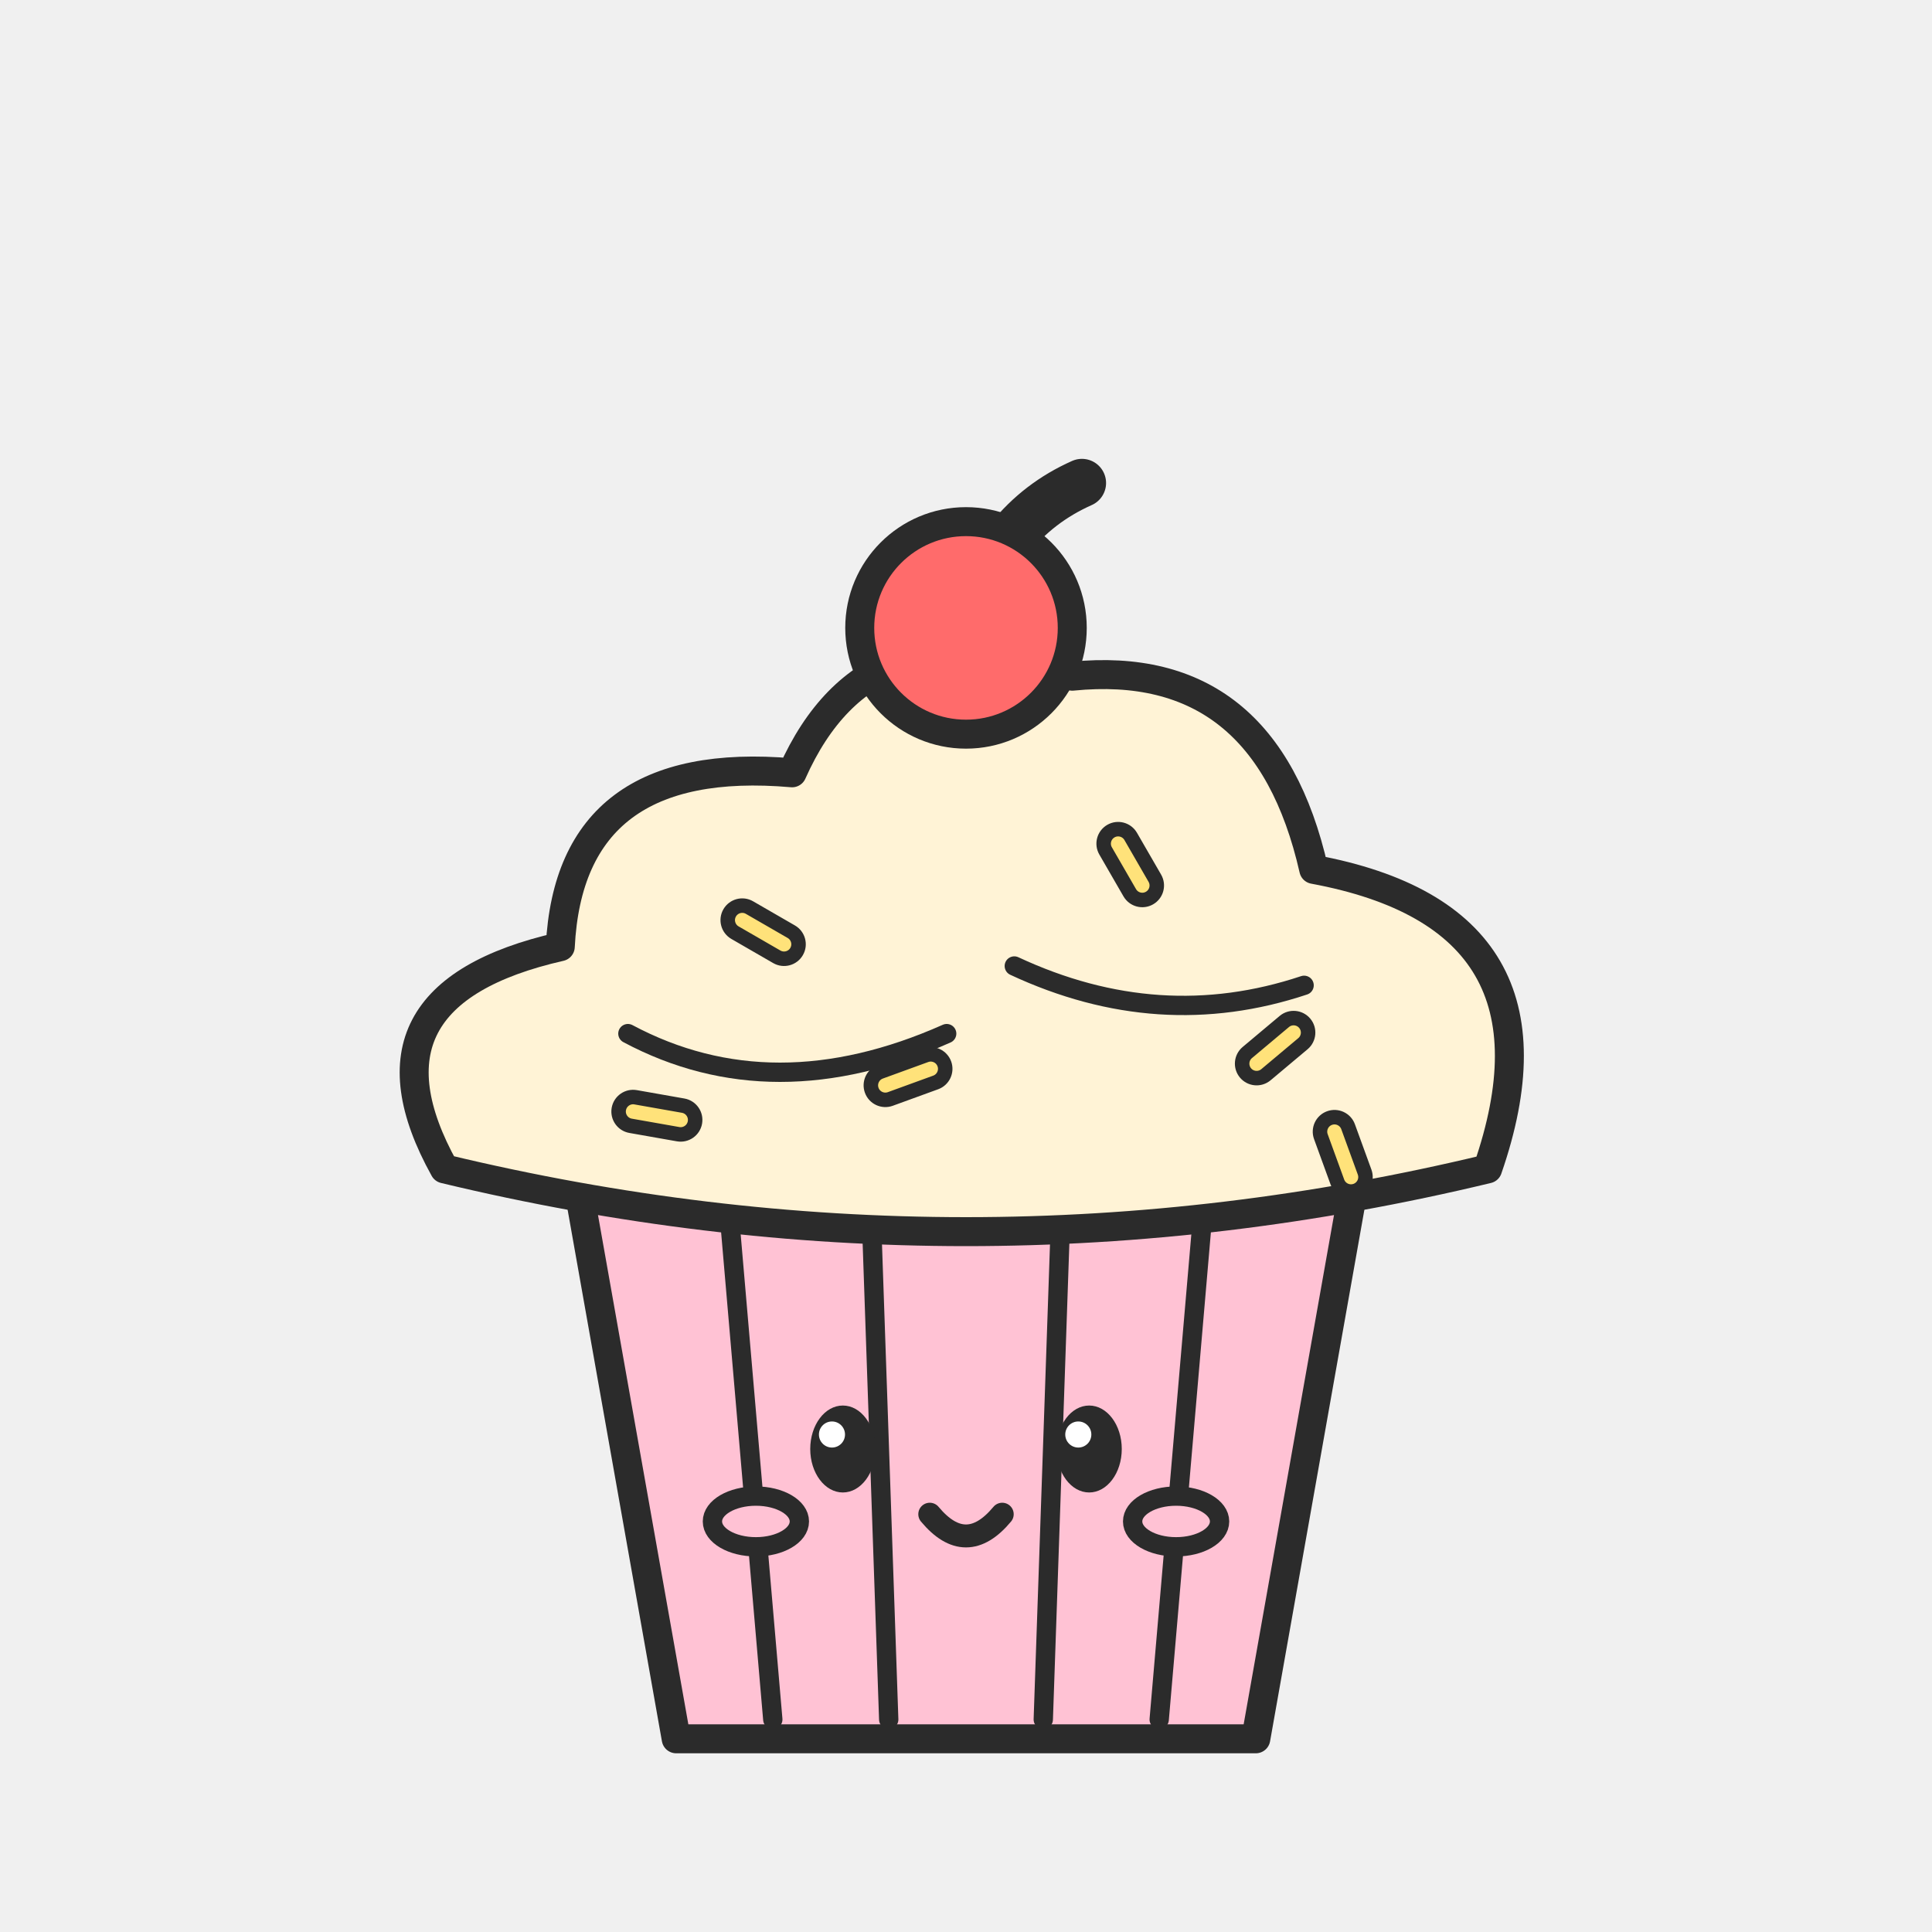
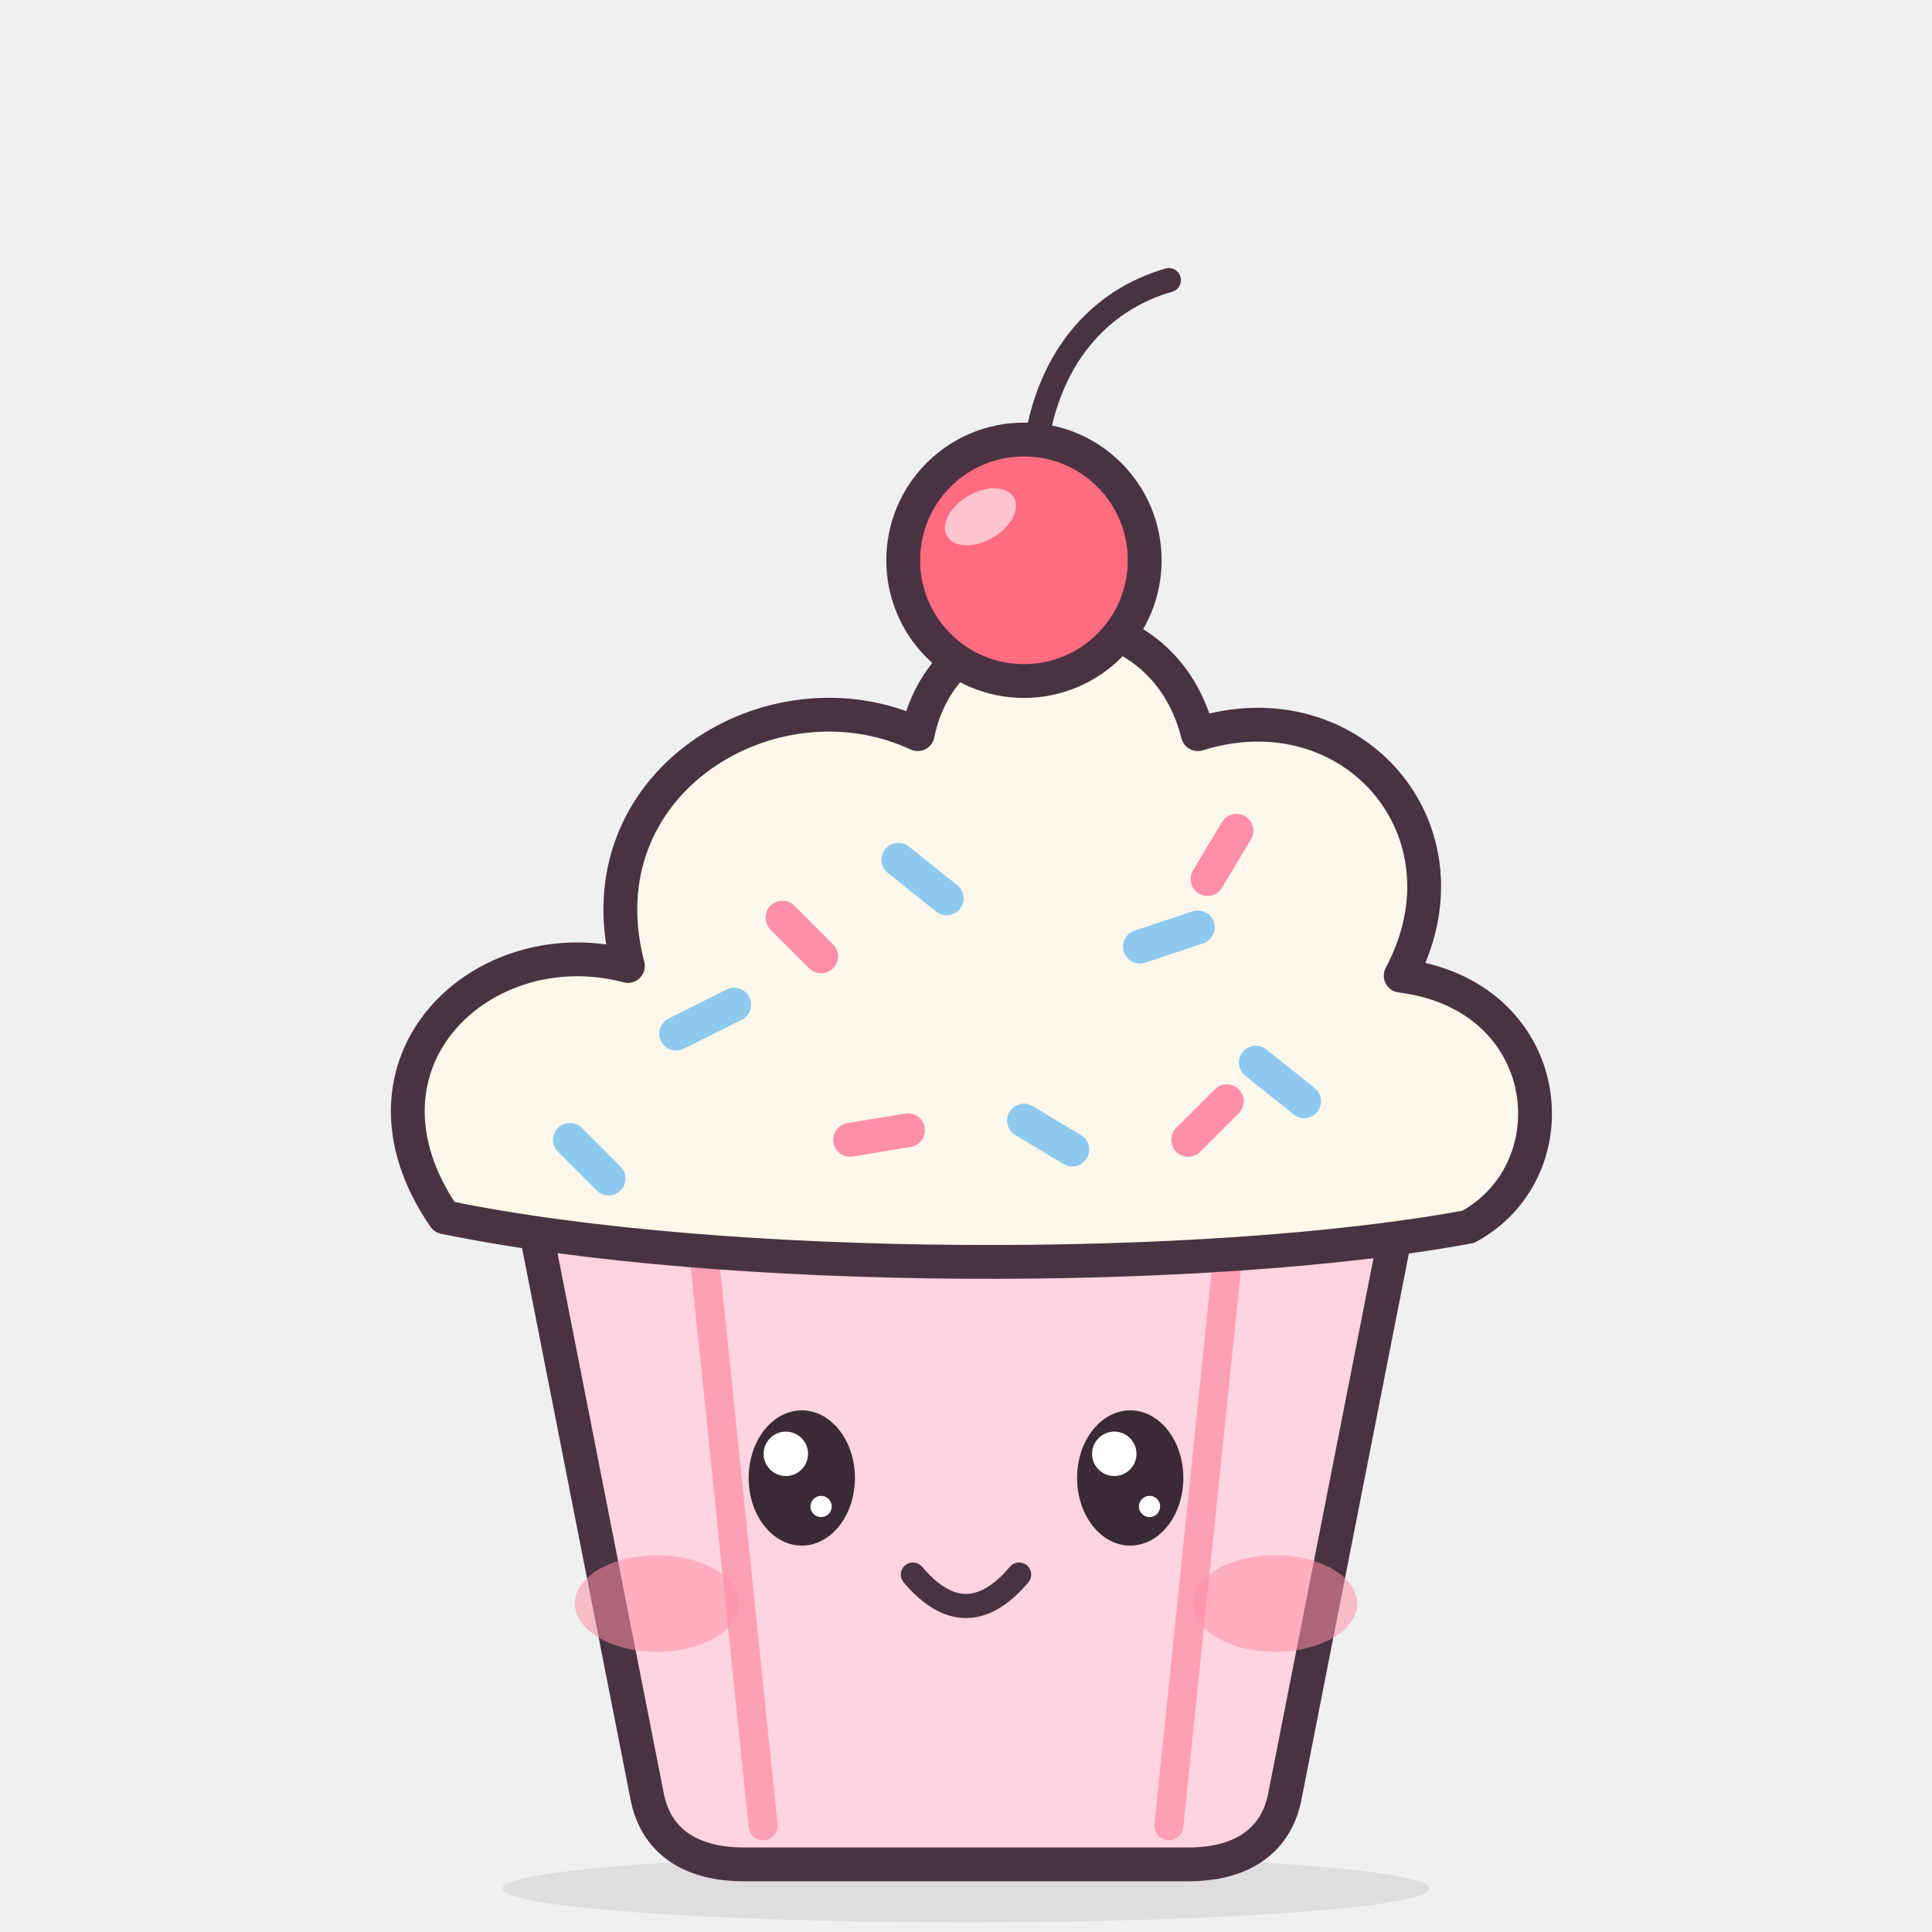
<svg xmlns="http://www.w3.org/2000/svg" viewBox="0 0 400 400">
-   <path d="M118 236 L282 236 L260 360 L140 360 Z" fill="#ffc2d4" stroke="#2b2b2b" stroke-width="6" stroke-linejoin="round" stroke-linecap="round" />
-   <path d="M150 240 L160 356 M180 240 L184 356 M220 240 L216 356 M250 240 L240 356" fill="none" stroke="#2b2b2b" stroke-width="4" stroke-linejoin="round" stroke-linecap="round" />
-   <path d="M92 242 Q72 206 116 196 Q118 156 164 160 Q180 124 222 140 Q262 136 272 180 Q326 190 308 242 Q200 268 92 242 Z" fill="#fff3d6" stroke="#2b2b2b" stroke-width="6" stroke-linejoin="round" stroke-linecap="round" />
-   <path d="M130 214 Q160 230 196 214 M210 200 Q240 214 270 204" fill="none" stroke="#2b2b2b" stroke-width="4" stroke-linejoin="round" stroke-linecap="round" />
-   <path d="M200 130 Q206 108 224 100" fill="none" stroke="#2b2b2b" stroke-width="10" stroke-linecap="round" stroke-linejoin="round" />
-   <path d="M200 130 Q206 108 224 100" fill="none" stroke="#a8e6a1" stroke-width="-2" stroke-linecap="round" stroke-linejoin="round" />
-   <circle cx="200" cy="130" r="22" fill="#ff6b6b" stroke="#2b2b2b" stroke-width="6" stroke-linejoin="round" stroke-linecap="round" />
-   <rect x="150" y="190" width="16" height="6" rx="3" fill="#ffe27a" stroke="#2b2b2b" stroke-width="3" stroke-linejoin="round" stroke-linecap="round" transform="rotate(30 158.0 193.0)" />
-   <rect x="180" y="220" width="16" height="6" rx="3" fill="#ffe27a" stroke="#2b2b2b" stroke-width="3" stroke-linejoin="round" stroke-linecap="round" transform="rotate(-20 188.0 223.0)" />
-   <rect x="226" y="176" width="16" height="6" rx="3" fill="#ffe27a" stroke="#2b2b2b" stroke-width="3" stroke-linejoin="round" stroke-linecap="round" transform="rotate(60 234.0 179.0)" />
-   <rect x="256" y="214" width="16" height="6" rx="3" fill="#ffe27a" stroke="#2b2b2b" stroke-width="3" stroke-linejoin="round" stroke-linecap="round" transform="rotate(-40 264.0 217.0)" />
-   <rect x="128" y="228" width="16" height="6" rx="3" fill="#ffe27a" stroke="#2b2b2b" stroke-width="3" stroke-linejoin="round" stroke-linecap="round" transform="rotate(10 136.0 231.0)" />
-   <rect x="270" y="236" width="16" height="6" rx="3" fill="#ffe27a" stroke="#2b2b2b" stroke-width="3" stroke-linejoin="round" stroke-linecap="round" transform="rotate(70 278.0 239.0)" />
-   <ellipse cx="174.5" cy="300" rx="6.75" ry="9.0" fill="#2b2b2b" />
-   <circle cx="172.25" cy="297.0" r="2.7" fill="#fff" />
-   <ellipse cx="225.5" cy="300" rx="6.75" ry="9.0" fill="#2b2b2b" />
-   <circle cx="223.25" cy="297.0" r="2.7" fill="#fff" />
-   <path d="M192.5 313.5 Q200 322.5 207.5 313.5" fill="none" stroke="#2b2b2b" stroke-width="4.75" stroke-linejoin="round" stroke-linecap="round" />
-   <ellipse cx="156.5" cy="315.0" rx="9.0" ry="5.25" fill="#ffc2d4" stroke="#2b2b2b" stroke-width="4" stroke-linejoin="round" stroke-linecap="round" />
-   <ellipse cx="243.5" cy="315.0" rx="9.0" ry="5.25" fill="#ffc2d4" stroke="#2b2b2b" stroke-width="4" stroke-linejoin="round" stroke-linecap="round" />
+   <ellipse data-c="1" cx="200" cy="391" rx="96" ry="7" fill="#4a3340" opacity=".1" />
+   <path d="M110 250 L134 372 C136 382 144 386 154 386 L246 386 C256 386 264 382 266 372 L290 250 Z" fill="#ffd3df" stroke="#4a3340" stroke-width="7" stroke-linejoin="round" stroke-linecap="round" />
+   <path data-c="1" d="M146 262 L158 378 M254 262 L242 378" fill="none" stroke="#ff9fb5" stroke-width="6" stroke-linecap="round" />
+   <ellipse data-k="1" cx="166" cy="306" rx="11" ry="14" fill="#3a2a33" />
+   <circle data-k="1" cx="162.7" cy="301" r="4.6" fill="#fff" />
+   <circle data-k="1" cx="170" cy="311.9" r="2.2" fill="#fff" />
+   <ellipse data-k="1" cx="234" cy="306" rx="11" ry="14" fill="#3a2a33" />
+   <circle data-k="1" cx="230.7" cy="301" r="4.6" fill="#fff" />
+   <circle data-k="1" cx="238" cy="311.9" r="2.2" fill="#fff" />
+   <ellipse data-c="1" cx="136" cy="332" rx="17" ry="10" fill="#ff8fa8" opacity=".55" />
+   <ellipse data-c="1" cx="264" cy="332" rx="17" ry="10" fill="#ff8fa8" opacity=".55" />
+   <path d="M189 326 Q200 339 211 326" fill="none" stroke="#4a3340" stroke-width="5" stroke-linejoin="round" stroke-linecap="round" />
+   <path d="M92 252 C70 220 100 192 130 200 C120 162 160 138 190 152 C196 122 240 120 248 152 C280 142 306 172 290 202 C322 206 326 242 304 254 C250 264 150 264 92 252Z" fill="#fff7ea" stroke="#4a3340" stroke-width="7" stroke-linejoin="round" stroke-linecap="round" />
+   <path data-c="1" d="M140 214 l12 -6 M186 178 l10 8 M236 196 l12 -4 M270 228 l-10 -8 M118 236 l8 8 M212 232 l10 6" fill="none" stroke="#8ec9f0" stroke-width="7" stroke-linecap="round" />
+   <path data-c="1" d="M162 190 l8 8 M256 172 l-6 10 M176 236 l12 -2 M246 236 l8 -8" fill="none" stroke="#ff8fa8" stroke-width="7" stroke-linecap="round" />
+   <path d="M214 96 C216 74 228 62 242 58" fill="none" stroke="#4a3340" stroke-width="5" stroke-linejoin="round" stroke-linecap="round" />
+   <circle cx="212" cy="116" r="25" fill="#ff6b7f" stroke="#4a3340" stroke-width="7" stroke-linejoin="round" stroke-linecap="round" />
+   <ellipse data-c="1" cx="203" cy="107" rx="8" ry="5" fill="#fff" opacity=".6" transform="rotate(-30 203 107)" />
</svg>
